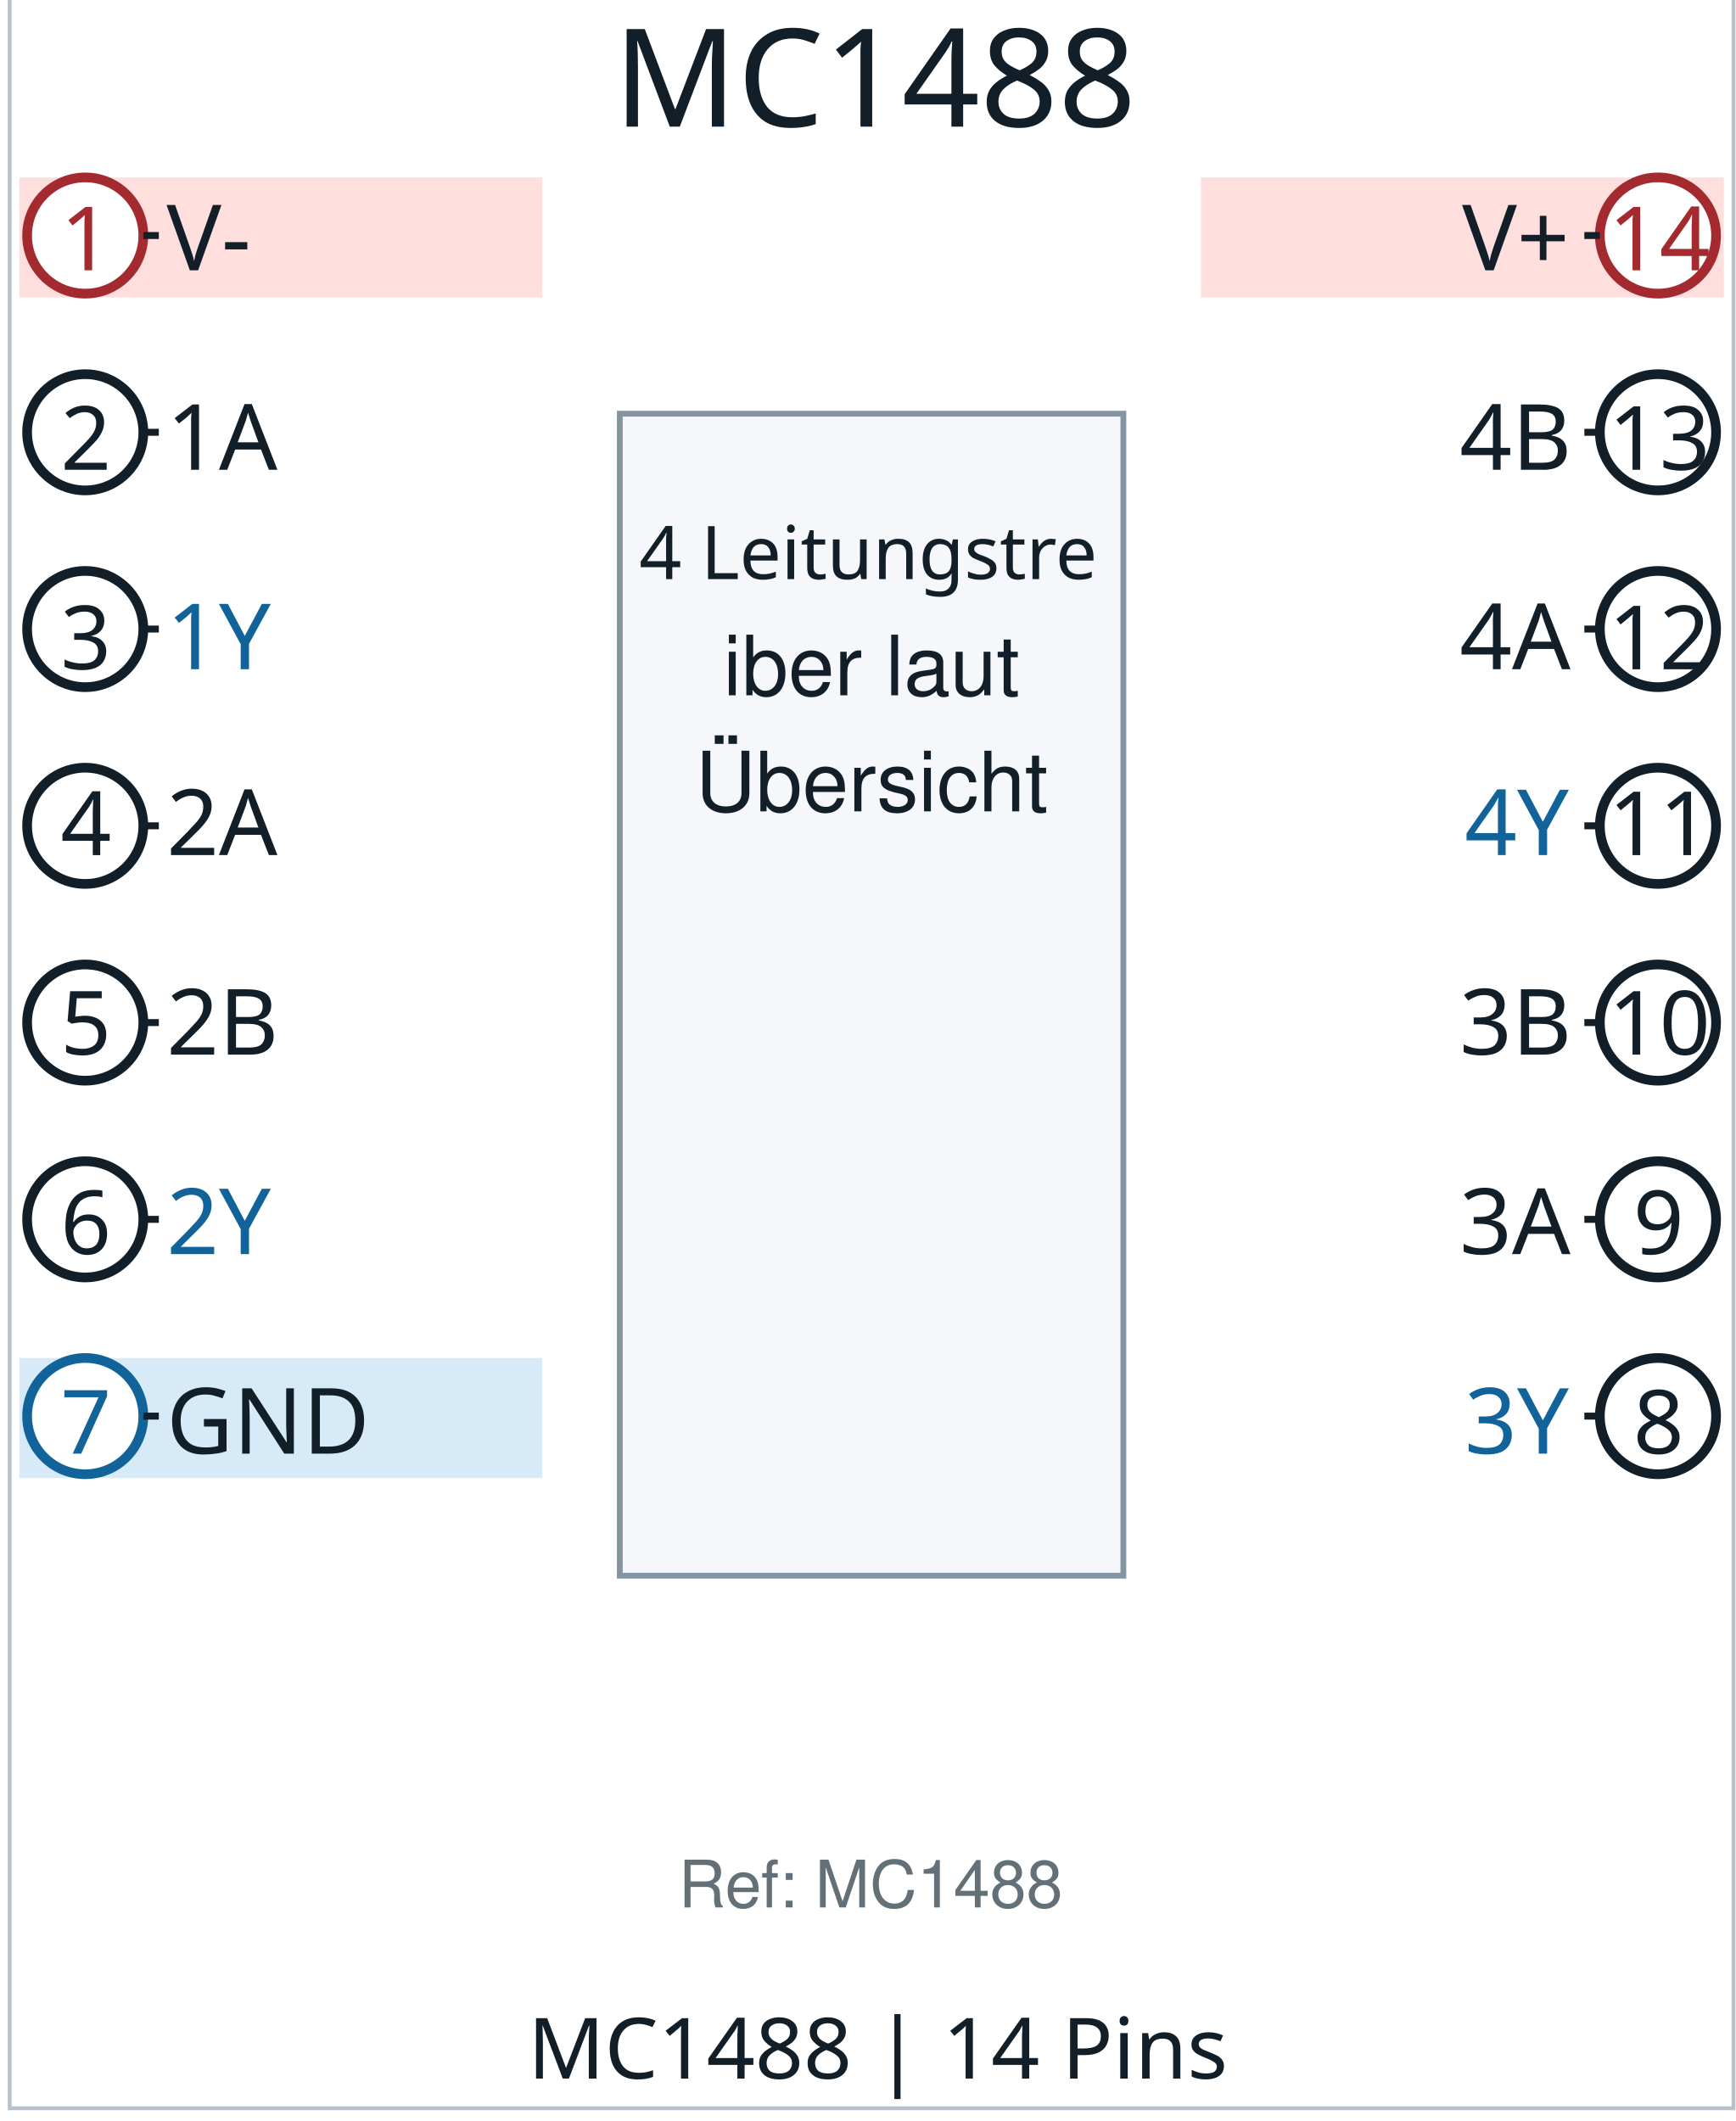
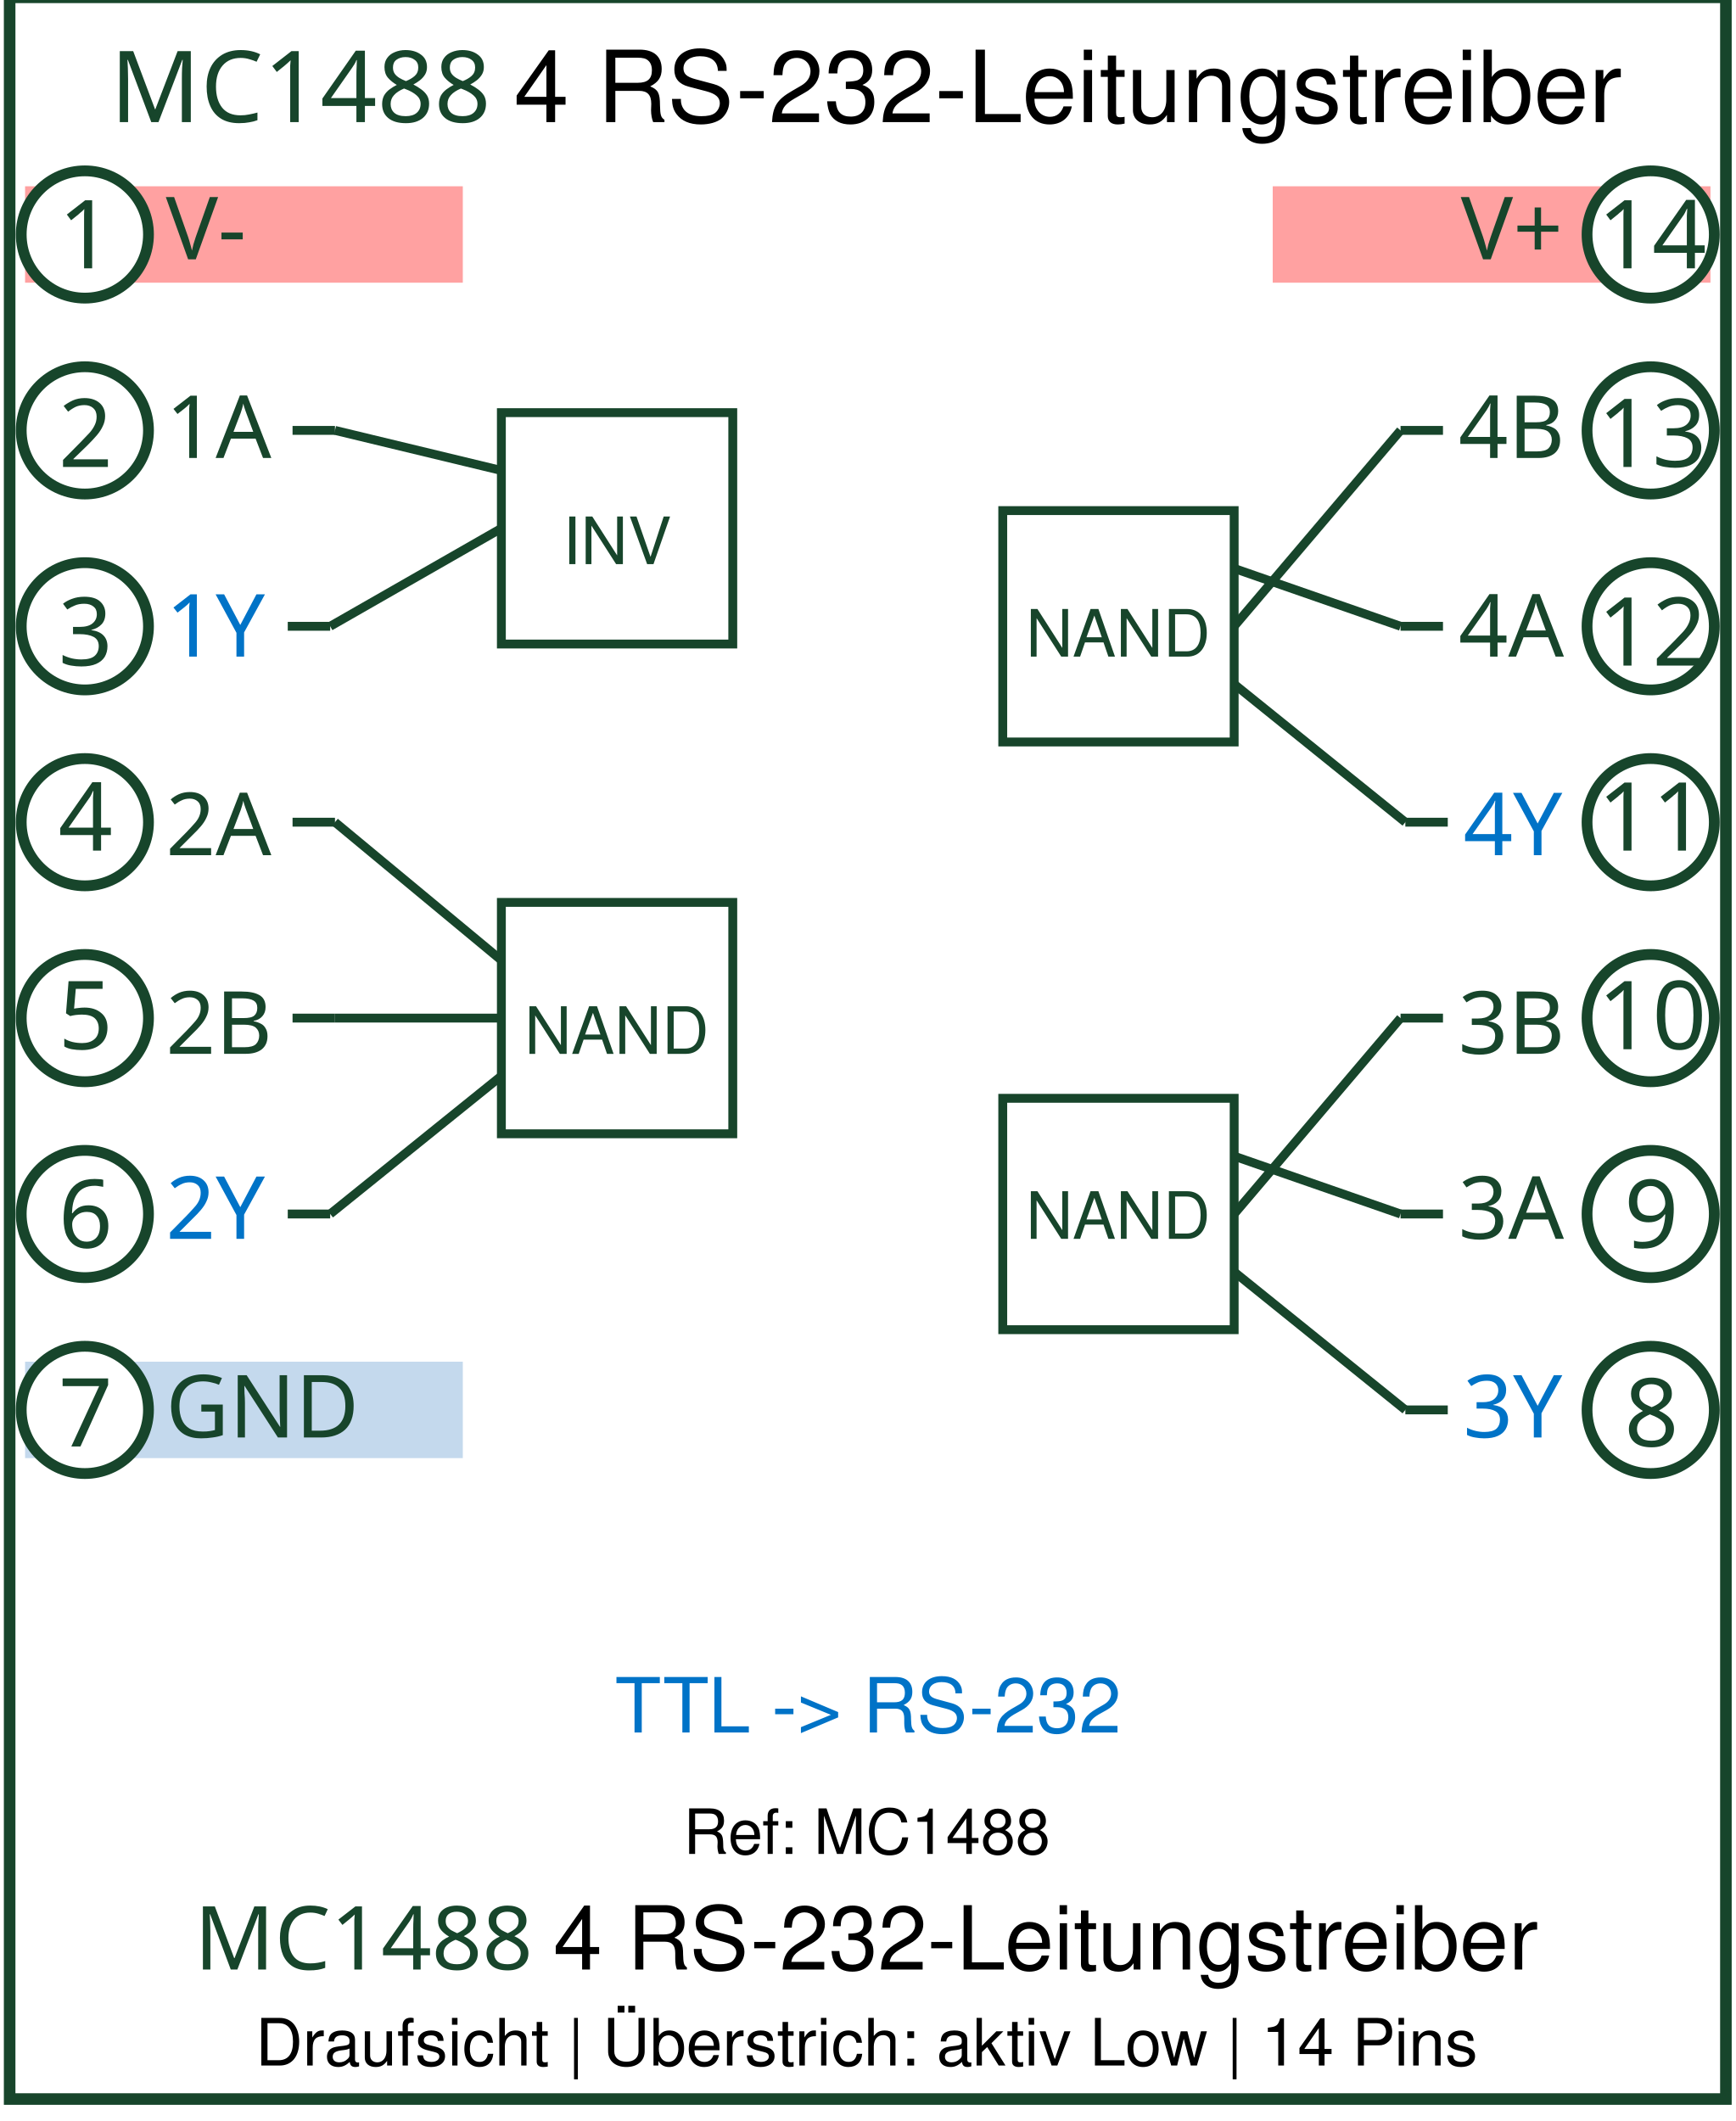
- <svg xmlns="http://www.w3.org/2000/svg" width="45mm" height="55mm" preserveAspectRatio="xMinYMin meet" viewBox="0 0 127 155" version="1.0" fill-rule="evenodd">
+ <svg xmlns="http://www.w3.org/2000/svg" width="45mm" height="55mm" preserveAspectRatio="xMinYMin meet" viewBox="0 0 127.559 155.906" version="1.0" fill-rule="evenodd">
  <clipPath id="clip">
    <rect x="0" y="0" width="127.559" height="155.906" />
  </clipPath>
  <g id="group" transform="scale(1,-1) translate(0,-155)" style="clip-path: url(#clip)">
    <g transform="">
-       <rect x="0.709" y="0.709" width="126.142" height="154.488" style="stroke: rgb(72%,76%,80%); stroke-linecap: butt; stroke-width: 0.283; fill: rgb(100%,100%,100%); fill-rule: evenodd;" />
-       <text x="44.885" y="146.268" style="font-family: Helvetica-Bold; font-size: 10px;fill: rgb(7%,12%,16%); stroke:none;" transform="translate(0,292) scale(1,-1)">MC1488</text>
-       <text x="38.617" y="3.118" style="font-family: Helvetica-Bold; font-size: 6.2px;fill: rgb(7%,12%,16%); stroke:none;" transform="translate(0,6) scale(1,-1)">MC1488 | 14 Pins</text>
-       <rect x="1.417" y="133.228" width="38.268" height="8.787" style="stroke: none; stroke-linecap: butt; stroke-width: 0.567; fill: rgb(100%,87%,87%); fill-rule: evenodd;" />
-       <circle cx="6.236" cy="137.764" r="4.252" style="stroke: rgb(64%,17%,19%); stroke-linecap: butt; stroke-width: 0.709; fill: rgb(100%,100%,100%); fill-rule: evenodd;" />
-       <text x="4.429" y="135.78" style="font-family: Helvetica-Bold; font-size: 6.5px;fill: rgb(64%,17%,19%); stroke:none;" transform="translate(0,271) scale(1,-1)">1</text>
-       <text x="12.189" y="135.78" style="font-family: Helvetica-Bold; font-size: 6.7px;fill: rgb(7%,12%,16%); stroke:none;" transform="translate(0,271) scale(1,-1)">V-</text>
-       <path d="M 10.488,137.764 L 11.622,137.764 Z" style="stroke: rgb(7%,12%,16%); stroke-linecap: butt; stroke-width: 0.51;" />
-       <circle cx="6.236" cy="123.364" r="4.252" style="stroke: rgb(7%,12%,16%); stroke-linecap: butt; stroke-width: 0.709; fill: rgb(100%,100%,100%); fill-rule: evenodd;" />
-       <text x="4.429" y="121.38" style="font-family: Helvetica-Bold; font-size: 6.5px;fill: rgb(7%,12%,16%); stroke:none;" transform="translate(0,242) scale(1,-1)">2</text>
-       <text x="12.189" y="121.38" style="font-family: Helvetica-Bold; font-size: 6.7px;fill: rgb(7%,12%,16%); stroke:none;" transform="translate(0,242) scale(1,-1)">1A</text>
-       <path d="M 10.488,123.364 L 11.622,123.364 Z" style="stroke: rgb(7%,12%,16%); stroke-linecap: butt; stroke-width: 0.51;" />
-       <circle cx="6.236" cy="108.964" r="4.252" style="stroke: rgb(7%,12%,16%); stroke-linecap: butt; stroke-width: 0.709; fill: rgb(100%,100%,100%); fill-rule: evenodd;" />
-       <text x="4.429" y="106.98" style="font-family: Helvetica-Bold; font-size: 6.5px;fill: rgb(7%,12%,16%); stroke:none;" transform="translate(0,213) scale(1,-1)">3</text>
-       <text x="12.189" y="106.98" style="font-family: Helvetica-Bold; font-size: 6.7px;fill: rgb(7%,39%,60%); stroke:none;" transform="translate(0,213) scale(1,-1)">1Y</text>
-       <path d="M 10.488,108.964 L 11.622,108.964 Z" style="stroke: rgb(7%,12%,16%); stroke-linecap: butt; stroke-width: 0.51;" />
-       <circle cx="6.236" cy="94.564" r="4.252" style="stroke: rgb(7%,12%,16%); stroke-linecap: butt; stroke-width: 0.709; fill: rgb(100%,100%,100%); fill-rule: evenodd;" />
-       <text x="4.429" y="92.58" style="font-family: Helvetica-Bold; font-size: 6.5px;fill: rgb(7%,12%,16%); stroke:none;" transform="translate(0,185) scale(1,-1)">4</text>
-       <text x="12.189" y="92.58" style="font-family: Helvetica-Bold; font-size: 6.7px;fill: rgb(7%,12%,16%); stroke:none;" transform="translate(0,185) scale(1,-1)">2A</text>
-       <path d="M 10.488,94.564 L 11.622,94.564 Z" style="stroke: rgb(7%,12%,16%); stroke-linecap: butt; stroke-width: 0.51;" />
-       <circle cx="6.236" cy="80.164" r="4.252" style="stroke: rgb(7%,12%,16%); stroke-linecap: butt; stroke-width: 0.709; fill: rgb(100%,100%,100%); fill-rule: evenodd;" />
-       <text x="4.429" y="78.18" style="font-family: Helvetica-Bold; font-size: 6.5px;fill: rgb(7%,12%,16%); stroke:none;" transform="translate(0,156) scale(1,-1)">5</text>
-       <text x="12.189" y="78.18" style="font-family: Helvetica-Bold; font-size: 6.7px;fill: rgb(7%,12%,16%); stroke:none;" transform="translate(0,156) scale(1,-1)">2B</text>
-       <path d="M 10.488,80.164 L 11.622,80.164 Z" style="stroke: rgb(7%,12%,16%); stroke-linecap: butt; stroke-width: 0.51;" />
-       <circle cx="6.236" cy="65.764" r="4.252" style="stroke: rgb(7%,12%,16%); stroke-linecap: butt; stroke-width: 0.709; fill: rgb(100%,100%,100%); fill-rule: evenodd;" />
-       <text x="4.429" y="63.78" style="font-family: Helvetica-Bold; font-size: 6.5px;fill: rgb(7%,12%,16%); stroke:none;" transform="translate(0,127) scale(1,-1)">6</text>
-       <text x="12.189" y="63.78" style="font-family: Helvetica-Bold; font-size: 6.7px;fill: rgb(7%,39%,60%); stroke:none;" transform="translate(0,127) scale(1,-1)">2Y</text>
-       <path d="M 10.488,65.764 L 11.622,65.764 Z" style="stroke: rgb(7%,12%,16%); stroke-linecap: butt; stroke-width: 0.51;" />
-       <rect x="1.417" y="46.828" width="38.268" height="8.787" style="stroke: none; stroke-linecap: butt; stroke-width: 0.567; fill: rgb(84%,92%,97%); fill-rule: evenodd;" />
-       <circle cx="6.236" cy="51.364" r="4.252" style="stroke: rgb(7%,39%,60%); stroke-linecap: butt; stroke-width: 0.709; fill: rgb(100%,100%,100%); fill-rule: evenodd;" />
-       <text x="4.429" y="49.38" style="font-family: Helvetica-Bold; font-size: 6.5px;fill: rgb(7%,39%,60%); stroke:none;" transform="translate(0,98) scale(1,-1)">7</text>
-       <text x="12.189" y="49.38" style="font-family: Helvetica-Bold; font-size: 6.7px;fill: rgb(7%,12%,16%); stroke:none;" transform="translate(0,98) scale(1,-1)">GND</text>
-       <path d="M 10.488,51.364 L 11.622,51.364 Z" style="stroke: rgb(7%,12%,16%); stroke-linecap: butt; stroke-width: 0.51;" />
-       <circle cx="121.323" cy="51.364" r="4.252" style="stroke: rgb(7%,12%,16%); stroke-linecap: butt; stroke-width: 0.709; fill: rgb(100%,100%,100%); fill-rule: evenodd;" />
-       <text x="119.516" y="49.38" style="font-family: Helvetica-Bold; font-size: 6.5px;fill: rgb(7%,12%,16%); stroke:none;" transform="translate(0,98) scale(1,-1)">8</text>
-       <text x="107.176" y="49.38" style="font-family: Helvetica-Bold; font-size: 6.7px;fill: rgb(7%,39%,60%); stroke:none;" transform="translate(0,98) scale(1,-1)">3Y</text>
-       <path d="M 117.071,51.364 L 115.937,51.364 Z" style="stroke: rgb(7%,12%,16%); stroke-linecap: butt; stroke-width: 0.51;" />
-       <circle cx="121.323" cy="65.764" r="4.252" style="stroke: rgb(7%,12%,16%); stroke-linecap: butt; stroke-width: 0.709; fill: rgb(100%,100%,100%); fill-rule: evenodd;" />
-       <text x="119.516" y="63.78" style="font-family: Helvetica-Bold; font-size: 6.5px;fill: rgb(7%,12%,16%); stroke:none;" transform="translate(0,127) scale(1,-1)">9</text>
-       <text x="106.807" y="63.78" style="font-family: Helvetica-Bold; font-size: 6.7px;fill: rgb(7%,12%,16%); stroke:none;" transform="translate(0,127) scale(1,-1)">3A</text>
-       <path d="M 117.071,65.764 L 115.937,65.764 Z" style="stroke: rgb(7%,12%,16%); stroke-linecap: butt; stroke-width: 0.51;" />
-       <circle cx="121.323" cy="80.164" r="4.252" style="stroke: rgb(7%,12%,16%); stroke-linecap: butt; stroke-width: 0.709; fill: rgb(100%,100%,100%); fill-rule: evenodd;" />
-       <text x="117.709" y="78.18" style="font-family: Helvetica-Bold; font-size: 6.5px;fill: rgb(7%,12%,16%); stroke:none;" transform="translate(0,156) scale(1,-1)">10</text>
-       <text x="106.807" y="78.18" style="font-family: Helvetica-Bold; font-size: 6.7px;fill: rgb(7%,12%,16%); stroke:none;" transform="translate(0,156) scale(1,-1)">3B</text>
-       <path d="M 117.071,80.164 L 115.937,80.164 Z" style="stroke: rgb(7%,12%,16%); stroke-linecap: butt; stroke-width: 0.51;" />
-       <circle cx="121.323" cy="94.564" r="4.252" style="stroke: rgb(7%,12%,16%); stroke-linecap: butt; stroke-width: 0.709; fill: rgb(100%,100%,100%); fill-rule: evenodd;" />
-       <text x="117.709" y="92.58" style="font-family: Helvetica-Bold; font-size: 6.5px;fill: rgb(7%,12%,16%); stroke:none;" transform="translate(0,185) scale(1,-1)">11</text>
-       <text x="107.176" y="92.58" style="font-family: Helvetica-Bold; font-size: 6.7px;fill: rgb(7%,39%,60%); stroke:none;" transform="translate(0,185) scale(1,-1)">4Y</text>
-       <path d="M 117.071,94.564 L 115.937,94.564 Z" style="stroke: rgb(7%,12%,16%); stroke-linecap: butt; stroke-width: 0.51;" />
-       <circle cx="121.323" cy="108.964" r="4.252" style="stroke: rgb(7%,12%,16%); stroke-linecap: butt; stroke-width: 0.709; fill: rgb(100%,100%,100%); fill-rule: evenodd;" />
-       <text x="117.709" y="106.98" style="font-family: Helvetica-Bold; font-size: 6.5px;fill: rgb(7%,12%,16%); stroke:none;" transform="translate(0,213) scale(1,-1)">12</text>
-       <text x="106.807" y="106.98" style="font-family: Helvetica-Bold; font-size: 6.7px;fill: rgb(7%,12%,16%); stroke:none;" transform="translate(0,213) scale(1,-1)">4A</text>
-       <path d="M 117.071,108.964 L 115.937,108.964 Z" style="stroke: rgb(7%,12%,16%); stroke-linecap: butt; stroke-width: 0.51;" />
-       <circle cx="121.323" cy="123.364" r="4.252" style="stroke: rgb(7%,12%,16%); stroke-linecap: butt; stroke-width: 0.709; fill: rgb(100%,100%,100%); fill-rule: evenodd;" />
-       <text x="117.709" y="121.38" style="font-family: Helvetica-Bold; font-size: 6.5px;fill: rgb(7%,12%,16%); stroke:none;" transform="translate(0,242) scale(1,-1)">13</text>
-       <text x="106.807" y="121.38" style="font-family: Helvetica-Bold; font-size: 6.7px;fill: rgb(7%,12%,16%); stroke:none;" transform="translate(0,242) scale(1,-1)">4B</text>
-       <path d="M 117.071,123.364 L 115.937,123.364 Z" style="stroke: rgb(7%,12%,16%); stroke-linecap: butt; stroke-width: 0.51;" />
-       <rect x="87.874" y="133.228" width="38.268" height="8.787" style="stroke: none; stroke-linecap: butt; stroke-width: 0.567; fill: rgb(100%,87%,87%); fill-rule: evenodd;" />
-       <circle cx="121.323" cy="137.764" r="4.252" style="stroke: rgb(64%,17%,19%); stroke-linecap: butt; stroke-width: 0.709; fill: rgb(100%,100%,100%); fill-rule: evenodd;" />
-       <text x="117.709" y="135.78" style="font-family: Helvetica-Bold; font-size: 6.5px;fill: rgb(64%,17%,19%); stroke:none;" transform="translate(0,271) scale(1,-1)">14</text>
-       <text x="106.988" y="135.78" style="font-family: Helvetica-Bold; font-size: 6.7px;fill: rgb(7%,12%,16%); stroke:none;" transform="translate(0,271) scale(1,-1)">V+</text>
-       <path d="M 117.071,137.764 L 115.937,137.764 Z" style="stroke: rgb(7%,12%,16%); stroke-linecap: butt; stroke-width: 0.51;" />
-       <rect x="45.354" y="39.685" width="36.85" height="85.039" style="stroke: rgb(52%,58%,63%); stroke-linecap: butt; stroke-width: 0.425; fill: rgb(96%,97%,98%); fill-rule: evenodd;" />
-       <text x="46.772" y="113.386" style="font-family: Helvetica-Bold; font-size: 5.417px;fill: rgb(7%,12%,16%); stroke:none;" transform="translate(0,226) scale(1,-1)">4 Leitungstre</text>
-       <text x="52.931" y="104.882" style="font-family: Helvetica; font-size: 6.1px;fill: rgb(7%,12%,16%); stroke:none;" transform="translate(0,209) scale(1,-1)">iber laut</text>
-       <text x="50.899" y="96.378" style="font-family: Helvetica; font-size: 6.1px;fill: rgb(7%,12%,16%); stroke:none;" transform="translate(0,192) scale(1,-1)">Übersicht</text>
-       <text x="49.641" y="15.591" style="font-family: Helvetica; font-size: 4.8px;fill: rgb(39%,44%,47%); stroke:none;" transform="translate(0,31) scale(1,-1)">Ref: MC1488</text>
+       <rect x="0.709" y="0.709" width="126.142" height="154.488" style="stroke: rgb(9%,27%,17%); stroke-linecap: butt; stroke-width: 0.85; fill: rgb(100%,100%,100%); fill-rule: evenodd;" />
+       <text x="8.101" y="146.976" style="font-family: Helvetica-Bold; font-size: 7.313px;fill: rgb(9%,27%,17%); stroke:none;" transform="translate(0,293) scale(1,-1)">MC1488</text>
+       <text x="37.768" y="146.976" style="font-family: Helvetica; font-size: 7.313px;fill: rgb(0%,0%,0%); stroke:none;" transform="translate(0,293) scale(1,-1)">4 RS-232-Leitungstreiber</text>
+       <rect x="36.85" y="107.66" width="17.008" height="17.008" style="stroke: rgb(9%,27%,17%); stroke-linecap: butt; stroke-width: 0.652; fill: none; fill-rule: evenodd;" />
+       <text x="41.354" y="114.463" style="font-family: Helvetica; font-size: 4.8px;fill: rgb(9%,27%,17%); stroke:none;" transform="translate(0,228) scale(1,-1)">INV</text>
+       <path d="M 21.502,123.364 L 24.62,123.364 Z" style="stroke: rgb(9%,27%,17%); stroke-linecap: butt; stroke-width: 0.652;" />
+       <path d="M 24.62,123.364 L 36.85,120.416 Z" style="stroke: rgb(9%,27%,17%); stroke-linecap: butt; stroke-width: 0.652;" />
+       <path d="M 21.15,108.964 L 24.268,108.964 Z" style="stroke: rgb(9%,27%,17%); stroke-linecap: butt; stroke-width: 0.652;" />
+       <path d="M 24.268,108.964 L 36.85,116.164 Z" style="stroke: rgb(9%,27%,17%); stroke-linecap: butt; stroke-width: 0.652;" />
+       <rect x="36.85" y="71.66" width="17.008" height="17.008" style="stroke: rgb(9%,27%,17%); stroke-linecap: butt; stroke-width: 0.652; fill: none; fill-rule: evenodd;" />
+       <text x="38.555" y="78.463" style="font-family: Helvetica; font-size: 4.8px;fill: rgb(9%,27%,17%); stroke:none;" transform="translate(0,156) scale(1,-1)">NAND</text>
+       <path d="M 21.502,94.564 L 24.62,94.564 Z" style="stroke: rgb(9%,27%,17%); stroke-linecap: butt; stroke-width: 0.652;" />
+       <path d="M 24.62,94.564 L 36.85,84.416 Z" style="stroke: rgb(9%,27%,17%); stroke-linecap: butt; stroke-width: 0.652;" />
+       <path d="M 21.502,80.164 L 24.62,80.164 Z" style="stroke: rgb(9%,27%,17%); stroke-linecap: butt; stroke-width: 0.652;" />
+       <path d="M 24.62,80.164 L 36.85,80.164 Z" style="stroke: rgb(9%,27%,17%); stroke-linecap: butt; stroke-width: 0.652;" />
+       <path d="M 21.15,65.764 L 24.268,65.764 Z" style="stroke: rgb(9%,27%,17%); stroke-linecap: butt; stroke-width: 0.652;" />
+       <path d="M 24.268,65.764 L 36.85,75.912 Z" style="stroke: rgb(9%,27%,17%); stroke-linecap: butt; stroke-width: 0.652;" />
+       <rect x="73.701" y="57.26" width="17.008" height="17.008" style="stroke: rgb(9%,27%,17%); stroke-linecap: butt; stroke-width: 0.652; fill: none; fill-rule: evenodd;" />
+       <text x="75.406" y="64.063" style="font-family: Helvetica; font-size: 4.8px;fill: rgb(9%,27%,17%); stroke:none;" transform="translate(0,128) scale(1,-1)">NAND</text>
+       <path d="M 106.057,65.764 L 102.939,65.764 Z" style="stroke: rgb(9%,27%,17%); stroke-linecap: butt; stroke-width: 0.652;" />
+       <path d="M 102.939,65.764 L 90.709,70.016 Z" style="stroke: rgb(9%,27%,17%); stroke-linecap: butt; stroke-width: 0.652;" />
+       <path d="M 106.057,80.164 L 102.939,80.164 Z" style="stroke: rgb(9%,27%,17%); stroke-linecap: butt; stroke-width: 0.652;" />
+       <path d="M 102.939,80.164 L 90.709,65.764 Z" style="stroke: rgb(9%,27%,17%); stroke-linecap: butt; stroke-width: 0.652;" />
+       <path d="M 106.409,51.364 L 103.291,51.364 Z" style="stroke: rgb(9%,27%,17%); stroke-linecap: butt; stroke-width: 0.652;" />
+       <path d="M 103.291,51.364 L 90.709,61.512 Z" style="stroke: rgb(9%,27%,17%); stroke-linecap: butt; stroke-width: 0.652;" />
+       <rect x="73.701" y="100.46" width="17.008" height="17.008" style="stroke: rgb(9%,27%,17%); stroke-linecap: butt; stroke-width: 0.652; fill: none; fill-rule: evenodd;" />
+       <text x="75.406" y="107.263" style="font-family: Helvetica; font-size: 4.8px;fill: rgb(9%,27%,17%); stroke:none;" transform="translate(0,214) scale(1,-1)">NAND</text>
+       <path d="M 106.057,108.964 L 102.939,108.964 Z" style="stroke: rgb(9%,27%,17%); stroke-linecap: butt; stroke-width: 0.652;" />
+       <path d="M 102.939,108.964 L 90.709,113.216 Z" style="stroke: rgb(9%,27%,17%); stroke-linecap: butt; stroke-width: 0.652;" />
+       <path d="M 106.057,123.364 L 102.939,123.364 Z" style="stroke: rgb(9%,27%,17%); stroke-linecap: butt; stroke-width: 0.652;" />
+       <path d="M 102.939,123.364 L 90.709,108.964 Z" style="stroke: rgb(9%,27%,17%); stroke-linecap: butt; stroke-width: 0.652;" />
+       <path d="M 106.409,94.564 L 103.291,94.564 Z" style="stroke: rgb(9%,27%,17%); stroke-linecap: butt; stroke-width: 0.652;" />
+       <path d="M 103.291,94.564 L 90.709,104.712 Z" style="stroke: rgb(9%,27%,17%); stroke-linecap: butt; stroke-width: 0.652;" />
+       <text x="45.185" y="28.346" style="font-family: Helvetica; font-size: 5.6px;fill: rgb(0%,45%,78%); stroke:none;" transform="translate(0,56) scale(1,-1)">TTL -&gt; RS-232</text>
+       <rect x="1.843" y="134.22" width="32.173" height="7.087" style="stroke: none; stroke-linecap: butt; stroke-width: 0.652; fill: rgb(100%,63%,63%); fill-rule: evenodd;" />
+       <circle cx="6.236" cy="137.764" r="4.677" style="stroke: rgb(9%,27%,17%); stroke-linecap: butt; stroke-width: 0.794; fill: rgb(100%,100%,100%); fill-rule: evenodd;" />
+       <text x="4.29" y="135.723" style="font-family: Helvetica-Bold; font-size: 7px;fill: rgb(9%,27%,17%); stroke:none;" transform="translate(0,271) scale(1,-1)">1</text>
+       <text x="12.189" y="136.063" style="font-family: Helvetica-Bold; font-size: 6.4px;fill: rgb(9%,27%,17%); stroke:none;" transform="translate(0,272) scale(1,-1)">V-</text>
+       <circle cx="6.236" cy="123.364" r="4.677" style="stroke: rgb(9%,27%,17%); stroke-linecap: butt; stroke-width: 0.794; fill: rgb(100%,100%,100%); fill-rule: evenodd;" />
+       <text x="4.29" y="121.323" style="font-family: Helvetica-Bold; font-size: 7px;fill: rgb(9%,27%,17%); stroke:none;" transform="translate(0,242) scale(1,-1)">2</text>
+       <text x="12.189" y="121.663" style="font-family: Helvetica-Bold; font-size: 6.4px;fill: rgb(9%,27%,17%); stroke:none;" transform="translate(0,243) scale(1,-1)">1A</text>
+       <circle cx="6.236" cy="108.964" r="4.677" style="stroke: rgb(9%,27%,17%); stroke-linecap: butt; stroke-width: 0.794; fill: rgb(100%,100%,100%); fill-rule: evenodd;" />
+       <text x="4.29" y="106.923" style="font-family: Helvetica-Bold; font-size: 7px;fill: rgb(9%,27%,17%); stroke:none;" transform="translate(0,213) scale(1,-1)">3</text>
+       <text x="12.189" y="107.263" style="font-family: Helvetica-Bold; font-size: 6.4px;fill: rgb(0%,45%,78%); stroke:none;" transform="translate(0,214) scale(1,-1)">1Y</text>
+       <circle cx="6.236" cy="94.564" r="4.677" style="stroke: rgb(9%,27%,17%); stroke-linecap: butt; stroke-width: 0.794; fill: rgb(100%,100%,100%); fill-rule: evenodd;" />
+       <text x="4.29" y="92.523" style="font-family: Helvetica-Bold; font-size: 7px;fill: rgb(9%,27%,17%); stroke:none;" transform="translate(0,185) scale(1,-1)">4</text>
+       <text x="12.189" y="92.863" style="font-family: Helvetica-Bold; font-size: 6.4px;fill: rgb(9%,27%,17%); stroke:none;" transform="translate(0,185) scale(1,-1)">2A</text>
+       <circle cx="6.236" cy="80.164" r="4.677" style="stroke: rgb(9%,27%,17%); stroke-linecap: butt; stroke-width: 0.794; fill: rgb(100%,100%,100%); fill-rule: evenodd;" />
+       <text x="4.29" y="78.123" style="font-family: Helvetica-Bold; font-size: 7px;fill: rgb(9%,27%,17%); stroke:none;" transform="translate(0,156) scale(1,-1)">5</text>
+       <text x="12.189" y="78.463" style="font-family: Helvetica-Bold; font-size: 6.4px;fill: rgb(9%,27%,17%); stroke:none;" transform="translate(0,156) scale(1,-1)">2B</text>
+       <circle cx="6.236" cy="65.764" r="4.677" style="stroke: rgb(9%,27%,17%); stroke-linecap: butt; stroke-width: 0.794; fill: rgb(100%,100%,100%); fill-rule: evenodd;" />
+       <text x="4.29" y="63.723" style="font-family: Helvetica-Bold; font-size: 7px;fill: rgb(9%,27%,17%); stroke:none;" transform="translate(0,127) scale(1,-1)">6</text>
+       <text x="12.189" y="64.063" style="font-family: Helvetica-Bold; font-size: 6.4px;fill: rgb(0%,45%,78%); stroke:none;" transform="translate(0,128) scale(1,-1)">2Y</text>
+       <rect x="1.843" y="47.82" width="32.173" height="7.087" style="stroke: none; stroke-linecap: butt; stroke-width: 0.652; fill: rgb(77%,85%,93%); fill-rule: evenodd;" />
+       <circle cx="6.236" cy="51.364" r="4.677" style="stroke: rgb(9%,27%,17%); stroke-linecap: butt; stroke-width: 0.794; fill: rgb(100%,100%,100%); fill-rule: evenodd;" />
+       <text x="4.29" y="49.323" style="font-family: Helvetica-Bold; font-size: 7px;fill: rgb(9%,27%,17%); stroke:none;" transform="translate(0,98) scale(1,-1)">7</text>
+       <text x="12.189" y="49.663" style="font-family: Helvetica-Bold; font-size: 6.4px;fill: rgb(9%,27%,17%); stroke:none;" transform="translate(0,99) scale(1,-1)">GND</text>
+       <circle cx="121.323" cy="51.364" r="4.677" style="stroke: rgb(9%,27%,17%); stroke-linecap: butt; stroke-width: 0.794; fill: rgb(100%,100%,100%); fill-rule: evenodd;" />
+       <text x="119.377" y="49.323" style="font-family: Helvetica-Bold; font-size: 7px;fill: rgb(9%,27%,17%); stroke:none;" transform="translate(0,98) scale(1,-1)">8</text>
+       <text x="107.543" y="49.663" style="font-family: Helvetica-Bold; font-size: 6.4px;fill: rgb(0%,45%,78%); stroke:none;" transform="translate(0,99) scale(1,-1)">3Y</text>
+       <circle cx="121.323" cy="65.764" r="4.677" style="stroke: rgb(9%,27%,17%); stroke-linecap: butt; stroke-width: 0.794; fill: rgb(100%,100%,100%); fill-rule: evenodd;" />
+       <text x="119.377" y="63.723" style="font-family: Helvetica-Bold; font-size: 7px;fill: rgb(9%,27%,17%); stroke:none;" transform="translate(0,127) scale(1,-1)">9</text>
+       <text x="107.191" y="64.063" style="font-family: Helvetica-Bold; font-size: 6.4px;fill: rgb(9%,27%,17%); stroke:none;" transform="translate(0,128) scale(1,-1)">3A</text>
+       <circle cx="121.323" cy="80.164" r="4.677" style="stroke: rgb(9%,27%,17%); stroke-linecap: butt; stroke-width: 0.794; fill: rgb(100%,100%,100%); fill-rule: evenodd;" />
+       <text x="117.431" y="78.123" style="font-family: Helvetica-Bold; font-size: 7px;fill: rgb(9%,27%,17%); stroke:none;" transform="translate(0,156) scale(1,-1)">10</text>
+       <text x="107.191" y="78.463" style="font-family: Helvetica-Bold; font-size: 6.4px;fill: rgb(9%,27%,17%); stroke:none;" transform="translate(0,156) scale(1,-1)">3B</text>
+       <circle cx="121.323" cy="94.564" r="4.677" style="stroke: rgb(9%,27%,17%); stroke-linecap: butt; stroke-width: 0.794; fill: rgb(100%,100%,100%); fill-rule: evenodd;" />
+       <text x="117.431" y="92.523" style="font-family: Helvetica-Bold; font-size: 7px;fill: rgb(9%,27%,17%); stroke:none;" transform="translate(0,185) scale(1,-1)">11</text>
+       <text x="107.543" y="92.863" style="font-family: Helvetica-Bold; font-size: 6.4px;fill: rgb(0%,45%,78%); stroke:none;" transform="translate(0,185) scale(1,-1)">4Y</text>
+       <circle cx="121.323" cy="108.964" r="4.677" style="stroke: rgb(9%,27%,17%); stroke-linecap: butt; stroke-width: 0.794; fill: rgb(100%,100%,100%); fill-rule: evenodd;" />
+       <text x="117.431" y="106.923" style="font-family: Helvetica-Bold; font-size: 7px;fill: rgb(9%,27%,17%); stroke:none;" transform="translate(0,213) scale(1,-1)">12</text>
+       <text x="107.191" y="107.263" style="font-family: Helvetica-Bold; font-size: 6.4px;fill: rgb(9%,27%,17%); stroke:none;" transform="translate(0,214) scale(1,-1)">4A</text>
+       <circle cx="121.323" cy="123.364" r="4.677" style="stroke: rgb(9%,27%,17%); stroke-linecap: butt; stroke-width: 0.794; fill: rgb(100%,100%,100%); fill-rule: evenodd;" />
+       <text x="117.431" y="121.323" style="font-family: Helvetica-Bold; font-size: 7px;fill: rgb(9%,27%,17%); stroke:none;" transform="translate(0,242) scale(1,-1)">13</text>
+       <text x="107.191" y="121.663" style="font-family: Helvetica-Bold; font-size: 6.4px;fill: rgb(9%,27%,17%); stroke:none;" transform="translate(0,243) scale(1,-1)">4B</text>
+       <rect x="93.543" y="134.22" width="32.173" height="7.087" style="stroke: none; stroke-linecap: butt; stroke-width: 0.652; fill: rgb(100%,63%,63%); fill-rule: evenodd;" />
+       <circle cx="121.323" cy="137.764" r="4.677" style="stroke: rgb(9%,27%,17%); stroke-linecap: butt; stroke-width: 0.794; fill: rgb(100%,100%,100%); fill-rule: evenodd;" />
+       <text x="117.431" y="135.723" style="font-family: Helvetica-Bold; font-size: 7px;fill: rgb(9%,27%,17%); stroke:none;" transform="translate(0,271) scale(1,-1)">14</text>
+       <text x="107.364" y="136.063" style="font-family: Helvetica-Bold; font-size: 6.4px;fill: rgb(9%,27%,17%); stroke:none;" transform="translate(0,272) scale(1,-1)">V+</text>
+       <text x="50.23" y="19.276" style="font-family: Helvetica; font-size: 4.6px;fill: rgb(0%,0%,0%); stroke:none;" transform="translate(0,38) scale(1,-1)">Ref: MC1488</text>
+       <text x="14.289" y="10.772" style="font-family: Helvetica-Bold; font-size: 6.5px;fill: rgb(9%,27%,17%); stroke:none;" transform="translate(0,21) scale(1,-1)">MC1488</text>
+       <text x="40.659" y="10.772" style="font-family: Helvetica; font-size: 6.5px;fill: rgb(0%,0%,0%); stroke:none;" transform="translate(0,21) scale(1,-1)">4 RS-232-Leitungstreiber</text>
+       <text x="18.784" y="3.827" style="font-family: Helvetica; font-size: 4.8px;fill: rgb(0%,0%,0%); stroke:none;" transform="translate(0,7) scale(1,-1)">Draufsicht | Überstrich: aktiv Low | 14 Pins</text>
    </g>
  </g>
</svg>
